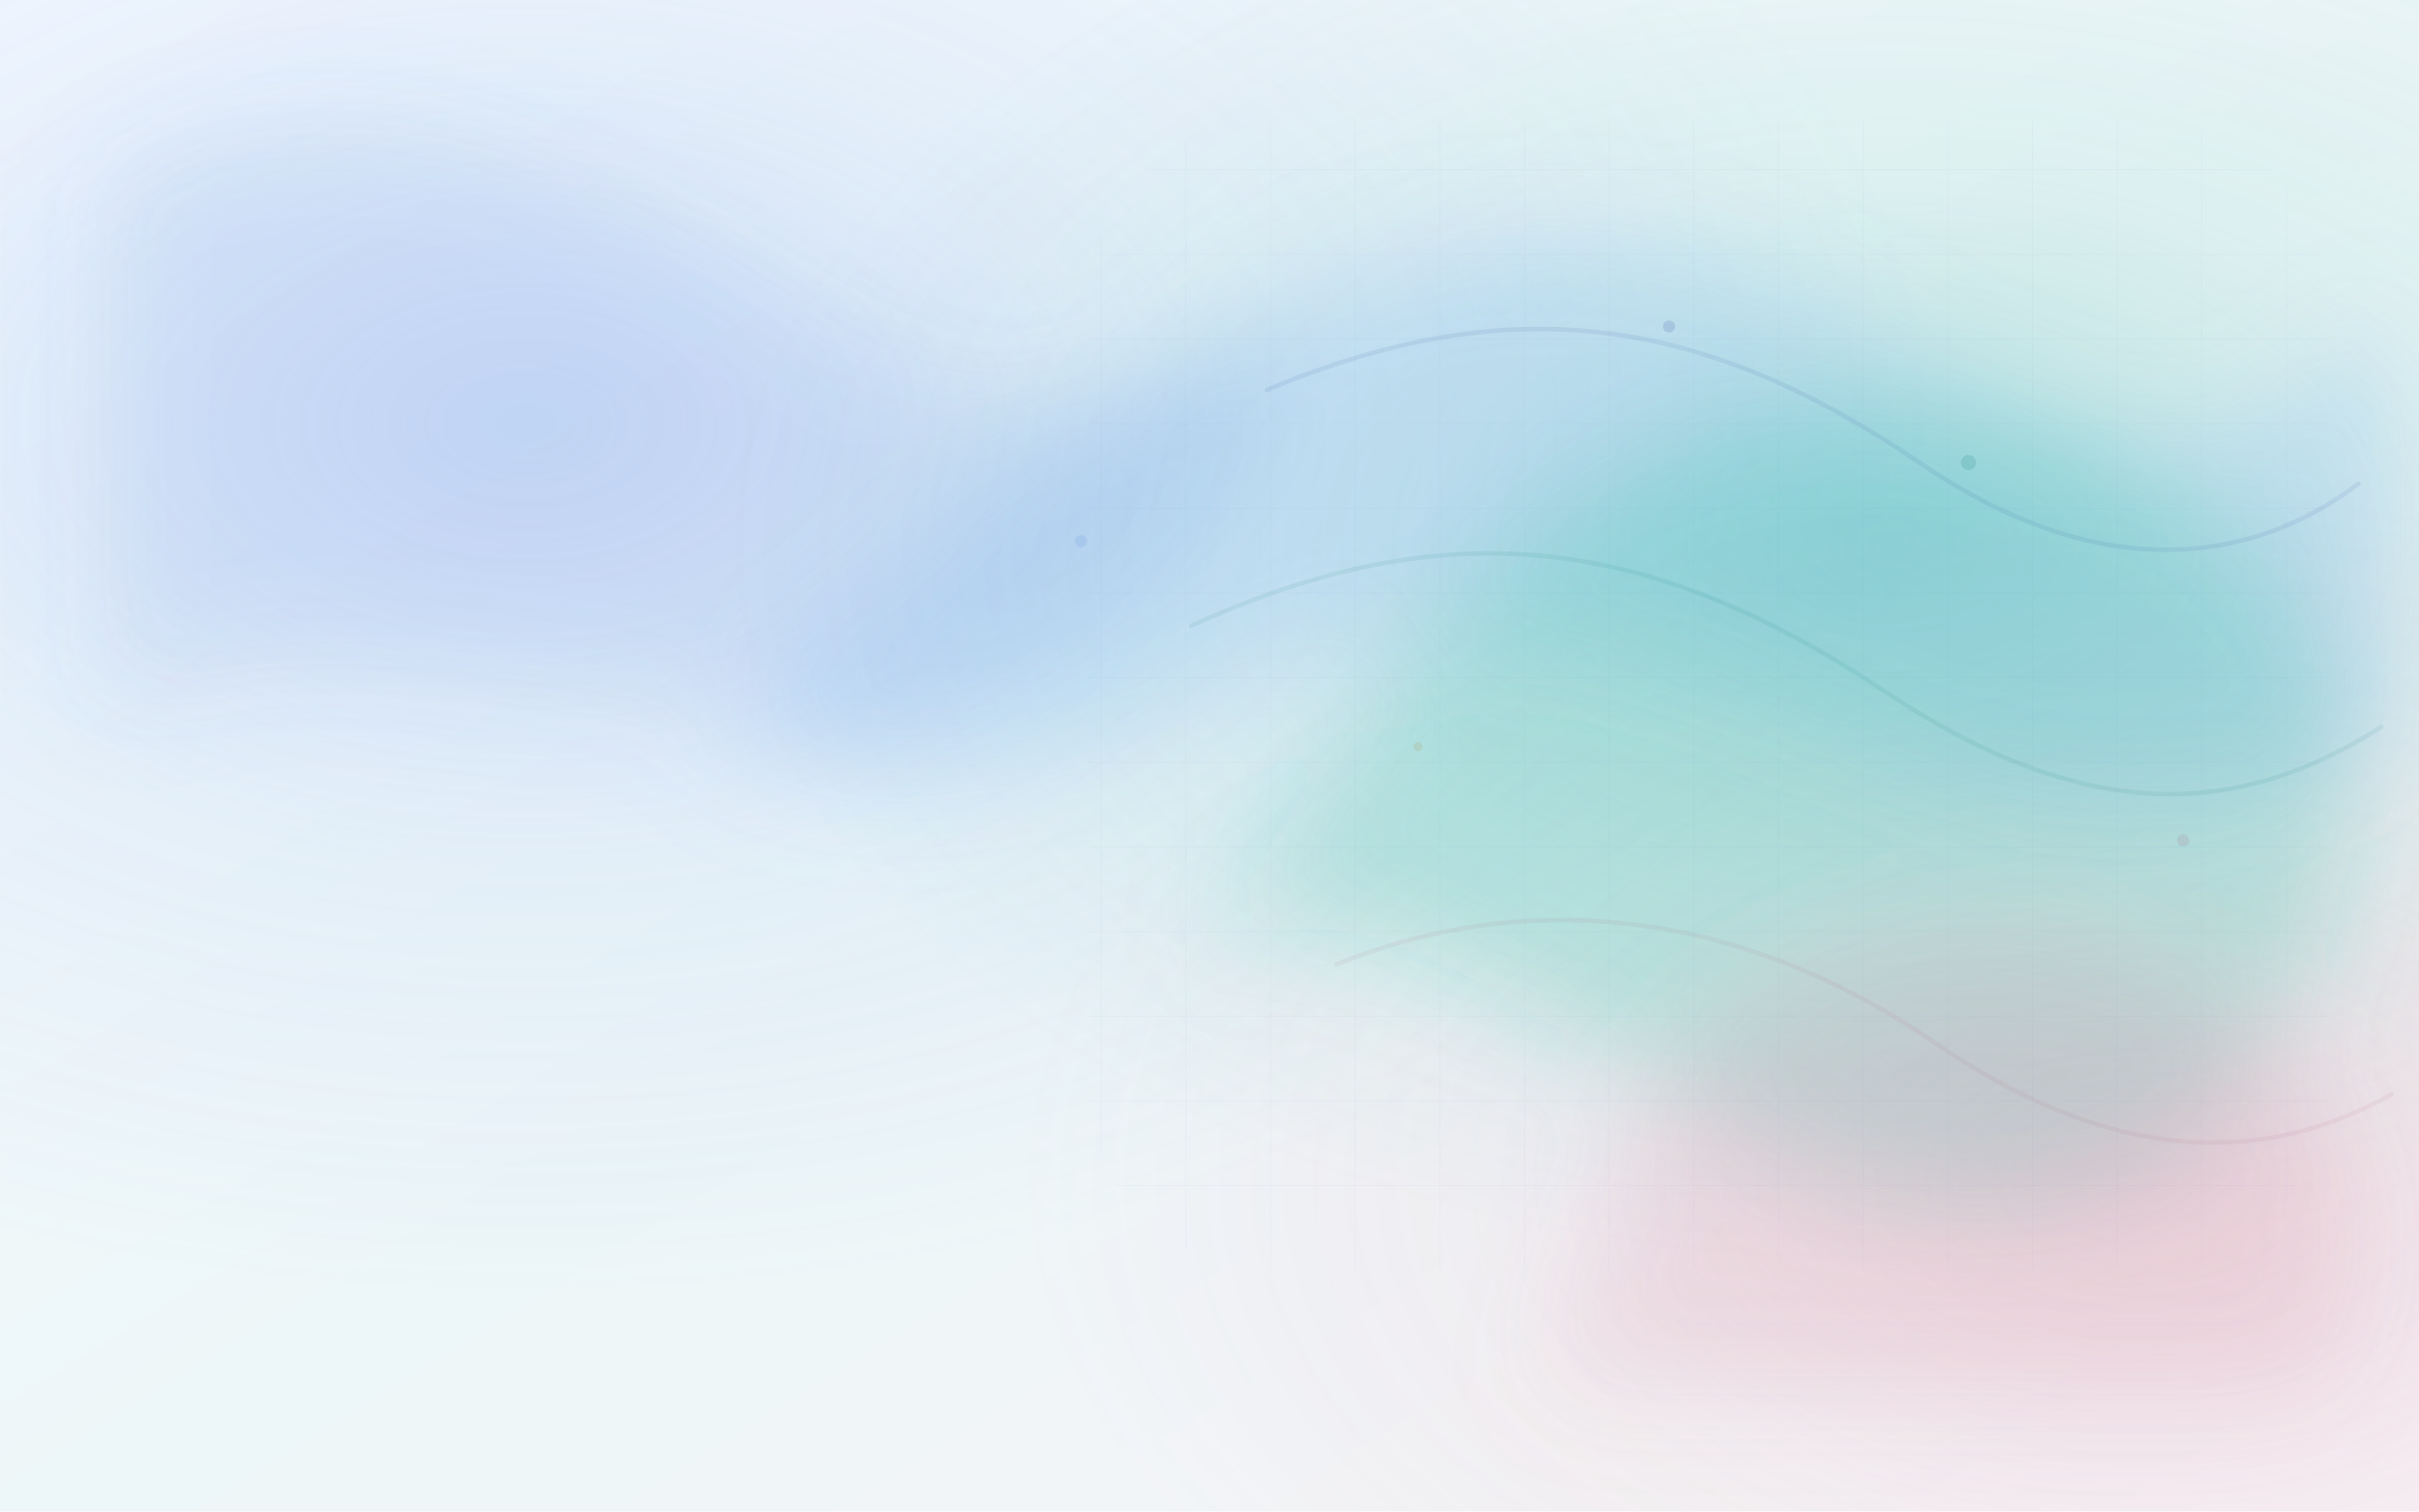
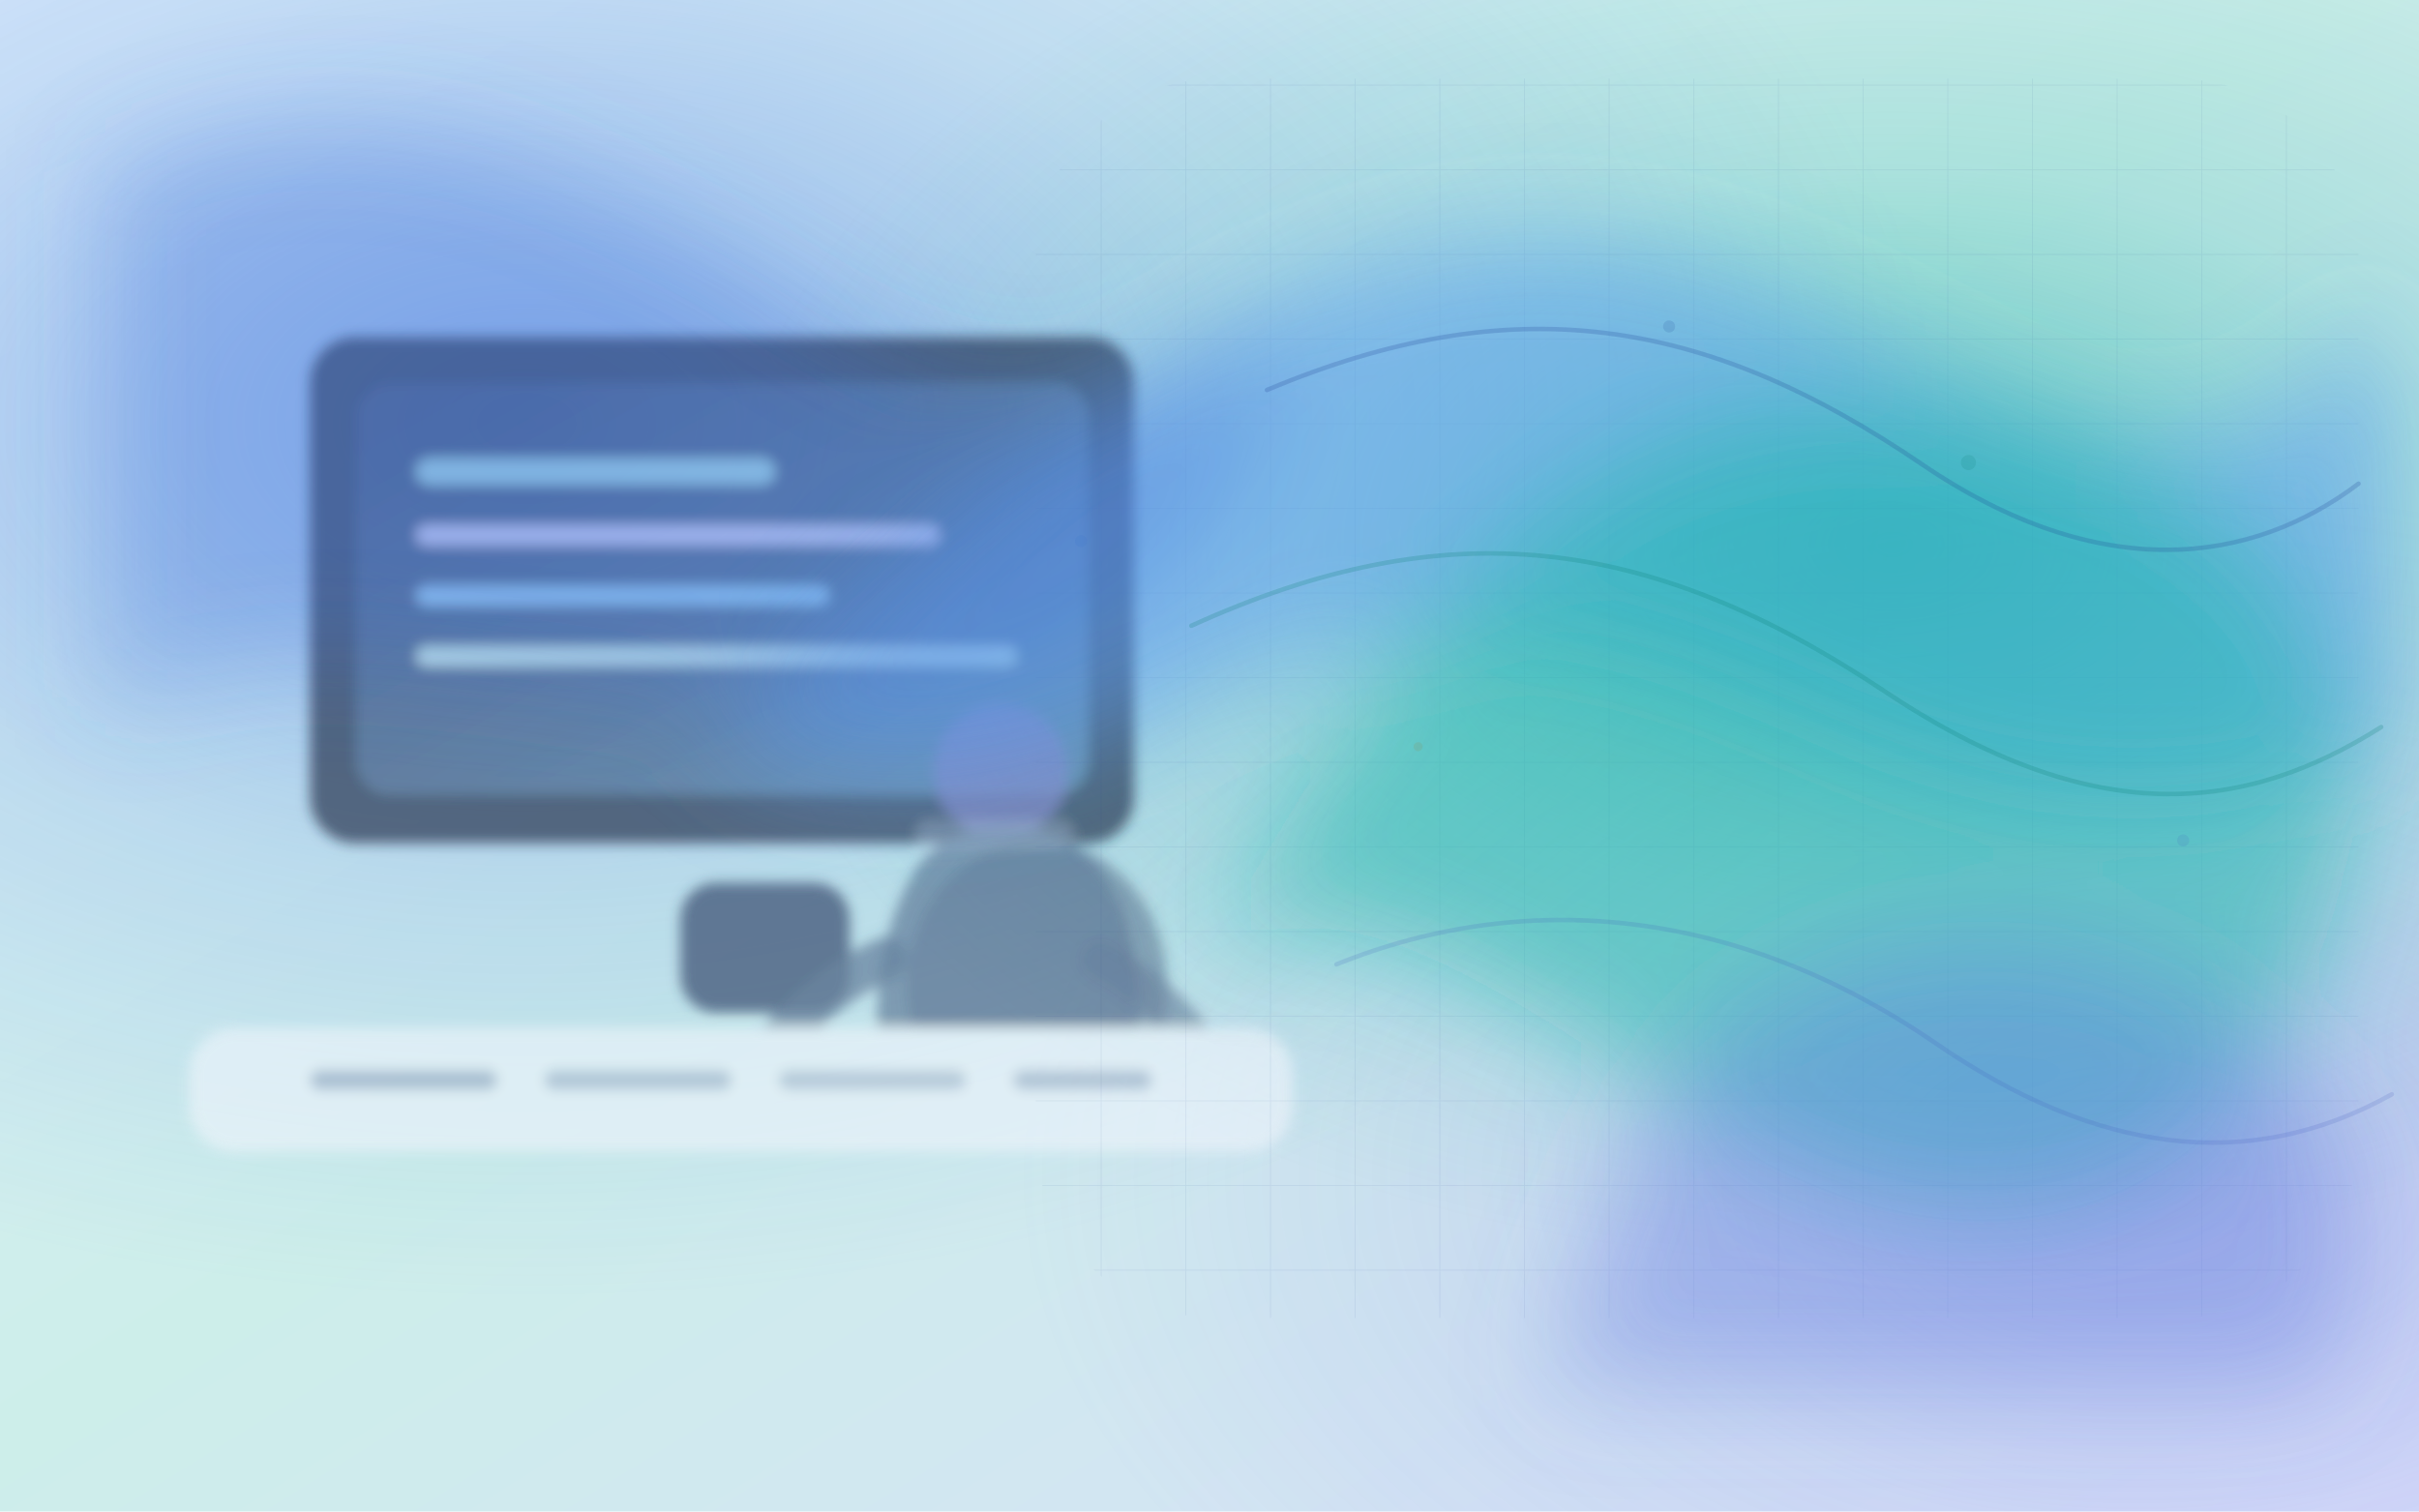
- <svg xmlns="http://www.w3.org/2000/svg" viewBox="0 0 1600 1000" role="img" aria-label="Subtle abstract blue teal and rose background">
+ <svg xmlns="http://www.w3.org/2000/svg" viewBox="0 0 1600 1000" role="img" aria-label="Cool abstract software engineering hero background">
  <defs>
    <linearGradient id="base" x1="0" y1="0" x2="1" y2="1">
-       <stop offset="0" stop-color="#f7fbff" />
-       <stop offset="0.52" stop-color="#edf6f8" />
-       <stop offset="1" stop-color="#f8f4f7" />
+       <stop offset="0" stop-color="#dff0fb" />
+       <stop offset="0.48" stop-color="#cdeeea" />
+       <stop offset="1" stop-color="#d8ddfb" />
+     </linearGradient>
+     <linearGradient id="screen" x1="0" y1="0" x2="1" y2="1">
+       <stop offset="0" stop-color="#1f2e58" />
+       <stop offset="1" stop-color="#416b91" />
    </linearGradient>
    <radialGradient id="blueGlow" cx="22%" cy="28%" r="58%">
-       <stop offset="0" stop-color="#5f8fe7" stop-opacity="0.24" />
-       <stop offset="0.52" stop-color="#5f8fe7" stop-opacity="0.08" />
+       <stop offset="0" stop-color="#4d7ee4" stop-opacity="0.54" />
+       <stop offset="0.52" stop-color="#4d7ee4" stop-opacity="0.18" />
      <stop offset="1" stop-color="#5f8fe7" stop-opacity="0" />
    </radialGradient>
    <radialGradient id="tealGlow" cx="78%" cy="36%" r="48%">
-       <stop offset="0" stop-color="#16a394" stop-opacity="0.26" />
-       <stop offset="0.52" stop-color="#16a394" stop-opacity="0.08" />
+       <stop offset="0" stop-color="#0aa99c" stop-opacity="0.56" />
+       <stop offset="0.52" stop-color="#0aa99c" stop-opacity="0.18" />
      <stop offset="1" stop-color="#16a394" stop-opacity="0" />
    </radialGradient>
-     <radialGradient id="roseGlow" cx="88%" cy="78%" r="46%">
-       <stop offset="0" stop-color="#c87391" stop-opacity="0.2" />
-       <stop offset="0.5" stop-color="#c87391" stop-opacity="0.07" />
-       <stop offset="1" stop-color="#c87391" stop-opacity="0" />
+     <radialGradient id="indigoGlow" cx="88%" cy="78%" r="46%">
+       <stop offset="0" stop-color="#7784dd" stop-opacity="0.36" />
+       <stop offset="0.5" stop-color="#7784dd" stop-opacity="0.12" />
+       <stop offset="1" stop-color="#7784dd" stop-opacity="0" />
    </radialGradient>
    <filter id="blurSoft">
      <feGaussianBlur stdDeviation="34" />
+     </filter>
+     <filter id="sceneBlur">
+       <feGaussianBlur stdDeviation="4" />
    </filter>
    <filter id="grain">
      <feTurbulence type="fractalNoise" baseFrequency="0.8" numOctaves="2" stitchTiles="stitch" />
      <feColorMatrix type="saturate" values="0" />
      <feComponentTransfer>
        <feFuncA type="table" tableValues="0 0.045" />
      </feComponentTransfer>
    </filter>
    <pattern id="grid" width="56" height="56" patternUnits="userSpaceOnUse">
-       <path d="M56 0H0V56" fill="none" stroke="#1e3f91" stroke-opacity="0.07" stroke-width="1" />
+       <path d="M56 0H0V56" fill="none" stroke="#1e3f91" stroke-opacity="0.11" stroke-width="1" />
    </pattern>
  </defs>
  <rect width="1600" height="1000" fill="url(#base)" />
  <rect width="1600" height="1000" fill="url(#blueGlow)" />
  <rect width="1600" height="1000" fill="url(#tealGlow)" />
-   <rect width="1600" height="1000" fill="url(#roseGlow)" />
-   <rect x="720" y="80" width="820" height="760" rx="120" fill="url(#grid)" opacity="0.58" />
-   <g filter="url(#blurSoft)" opacity="0.72">
-     <path d="M930 170C1094 128 1209 210 1324 264C1445 322 1518 280 1584 202V493C1466 548 1336 544 1198 480C1052 413 930 392 790 464C686 518 583 538 470 493C635 343 751 216 930 170Z" fill="#7eb7ef" opacity="0.34" />
-     <path d="M1036 330C1168 238 1349 250 1479 353C1566 422 1577 542 1523 655C1458 794 1321 836 1183 768C1022 689 921 574 802 626C877 500 928 405 1036 330Z" fill="#22b8a5" opacity="0.3" />
-     <path d="M1165 665C1266 604 1402 612 1494 690C1564 749 1575 834 1531 916H1027C1050 812 1091 710 1165 665Z" fill="#d6879e" opacity="0.24" />
-     <path d="M70 115C233 46 378 102 508 188C645 279 739 285 857 211C827 365 696 467 533 468C370 469 207 397 70 470Z" fill="#4f7fd6" opacity="0.16" />
+   <rect width="1600" height="1000" fill="url(#indigoGlow)" />
+   <g filter="url(#sceneBlur)" opacity="0.62" transform="translate(-610 18)">
+     <rect x="815" y="205" width="545" height="335" rx="30" fill="#17233d" />
+     <rect x="846" y="236" width="483" height="271" rx="22" fill="url(#screen)" />
+     <rect x="886" y="286" width="236" height="16" rx="8" fill="#9bd9df" />
+     <rect x="886" y="330" width="345" height="12" rx="6" fill="#d5cdf5" />
+     <rect x="886" y="370" width="272" height="12" rx="6" fill="#89c7f2" />
+     <rect x="886" y="410" width="396" height="12" rx="6" fill="#c2e6e2" />
+     <rect x="1060" y="566" width="112" height="86" rx="24" fill="#26395e" />
+     <ellipse cx="1296" cy="634" rx="86" ry="96" fill="#28395f" opacity="0.58" />
+     <circle cx="1272" cy="492" r="44" fill="#6b5fb5" opacity="0.74" />
+     <path d="M1214 560C1236 520 1308 517 1338 558C1365 594 1368 652 1360 706H1194C1186 648 1190 603 1214 560Z" fill="#334b72" opacity="0.76" />
+     <path d="M1196 616C1160 632 1134 658 1108 692" fill="none" stroke="#334b72" stroke-width="28" stroke-linecap="round" opacity="0.74" />
+     <path d="M1338 617C1372 635 1395 661 1418 696" fill="none" stroke="#334b72" stroke-width="26" stroke-linecap="round" opacity="0.64" />
+     <rect x="1216" y="525" width="104" height="18" rx="9" fill="#d8ddfb" opacity="0.28" />
+     <rect x="735" y="662" width="730" height="82" rx="30" fill="#eef4fb" />
+     <rect x="815" y="690" width="124" height="13" rx="7" fill="#324f7e" opacity="0.46" />
+     <rect x="970" y="690" width="124" height="13" rx="7" fill="#324f7e" opacity="0.38" />
+     <rect x="1125" y="690" width="124" height="13" rx="7" fill="#324f7e" opacity="0.34" />
+     <rect x="1280" y="690" width="92" height="13" rx="7" fill="#324f7e" opacity="0.4" />
  </g>
-   <g fill="none" stroke-linecap="round" opacity="0.55">
-     <path d="M838 258C1000 190 1127 209 1271 307C1390 388 1490 373 1560 320" stroke="#1e3f91" stroke-opacity="0.15" stroke-width="3" />
-     <path d="M788 414C957 337 1091 354 1246 457C1385 550 1485 538 1575 481" stroke="#0e7c73" stroke-opacity="0.16" stroke-width="3" />
-     <path d="M884 638C1013 586 1153 603 1280 690C1386 763 1487 777 1582 724" stroke="#9f546d" stroke-opacity="0.14" stroke-width="3" />
+   <rect x="685" y="52" width="875" height="820" rx="120" fill="url(#grid)" opacity="0.76" />
+   <g filter="url(#blurSoft)" opacity="0.9">
+     <path d="M930 170C1094 128 1209 210 1324 264C1445 322 1518 280 1584 202V493C1466 548 1336 544 1198 480C1052 413 930 392 790 464C686 518 583 538 470 493C635 343 751 216 930 170Z" fill="#5d9cf2" opacity="0.58" />
+     <path d="M1036 330C1168 238 1349 250 1479 353C1566 422 1577 542 1523 655C1458 794 1321 836 1183 768C1022 689 921 574 802 626C877 500 928 405 1036 330Z" fill="#12b7a9" opacity="0.52" />
+     <path d="M1165 665C1266 604 1402 612 1494 690C1564 749 1575 834 1531 916H1027C1050 812 1091 710 1165 665Z" fill="#647de0" opacity="0.42" />
+     <path d="M70 115C233 46 378 102 508 188C645 279 739 285 857 211C827 365 696 467 533 468C370 469 207 397 70 470Z" fill="#4678dc" opacity="0.34" />
+   </g>
+   <g fill="none" stroke-linecap="round" opacity="0.78">
+     <path d="M838 258C1000 190 1127 209 1271 307C1390 388 1490 373 1560 320" stroke="#1e3f91" stroke-opacity="0.26" stroke-width="3" />
+     <path d="M788 414C957 337 1091 354 1246 457C1385 550 1485 538 1575 481" stroke="#0e7c73" stroke-opacity="0.28" stroke-width="3" />
+     <path d="M884 638C1013 586 1153 603 1280 690C1386 763 1487 777 1582 724" stroke="#3f55bd" stroke-opacity="0.2" stroke-width="3" />
  </g>
  <g opacity="0.55">
    <circle cx="1104" cy="216" r="4" fill="#1e3f91" opacity="0.26" />
    <circle cx="1302" cy="306" r="5" fill="#0e7c73" opacity="0.28" />
-     <circle cx="1444" cy="556" r="4" fill="#9f546d" opacity="0.22" />
+     <circle cx="1444" cy="556" r="4" fill="#3f55bd" opacity="0.22" />
    <circle cx="938" cy="494" r="3" fill="#a66714" opacity="0.2" />
    <circle cx="715" cy="358" r="4" fill="#2864c8" opacity="0.18" />
  </g>
  <rect width="1600" height="1000" fill="url(#grain)" opacity="0.55" />
</svg>
